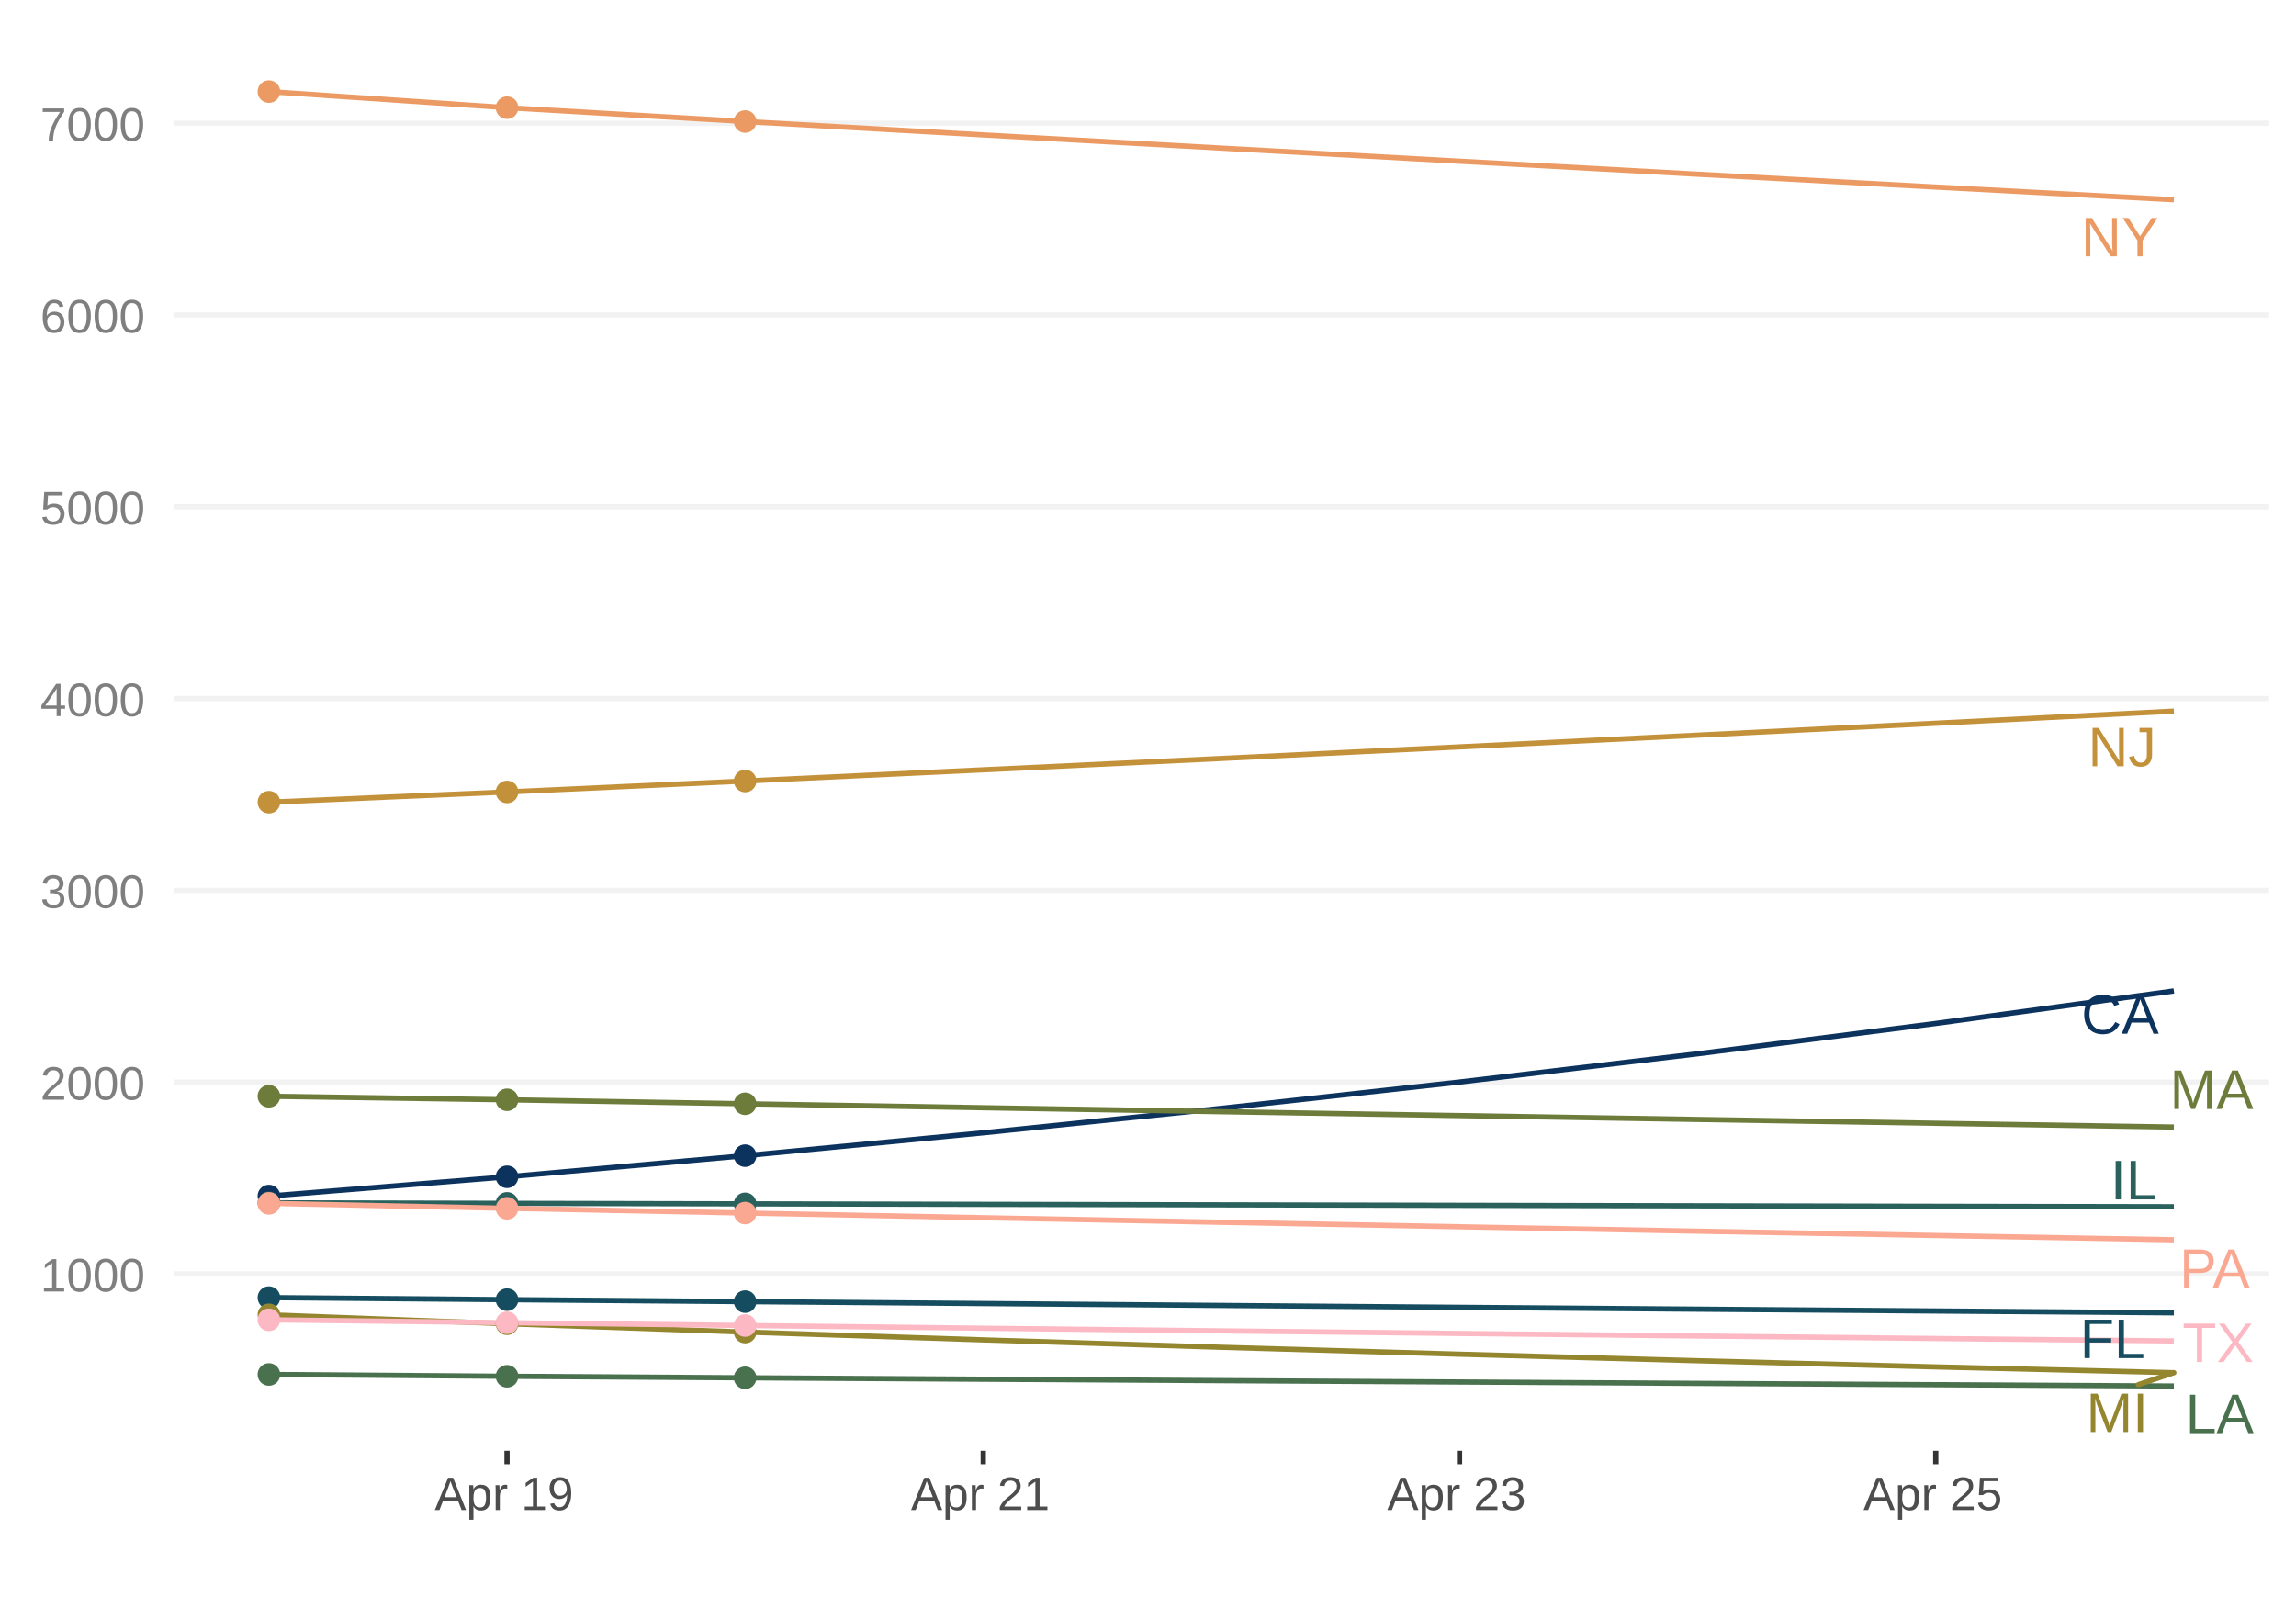
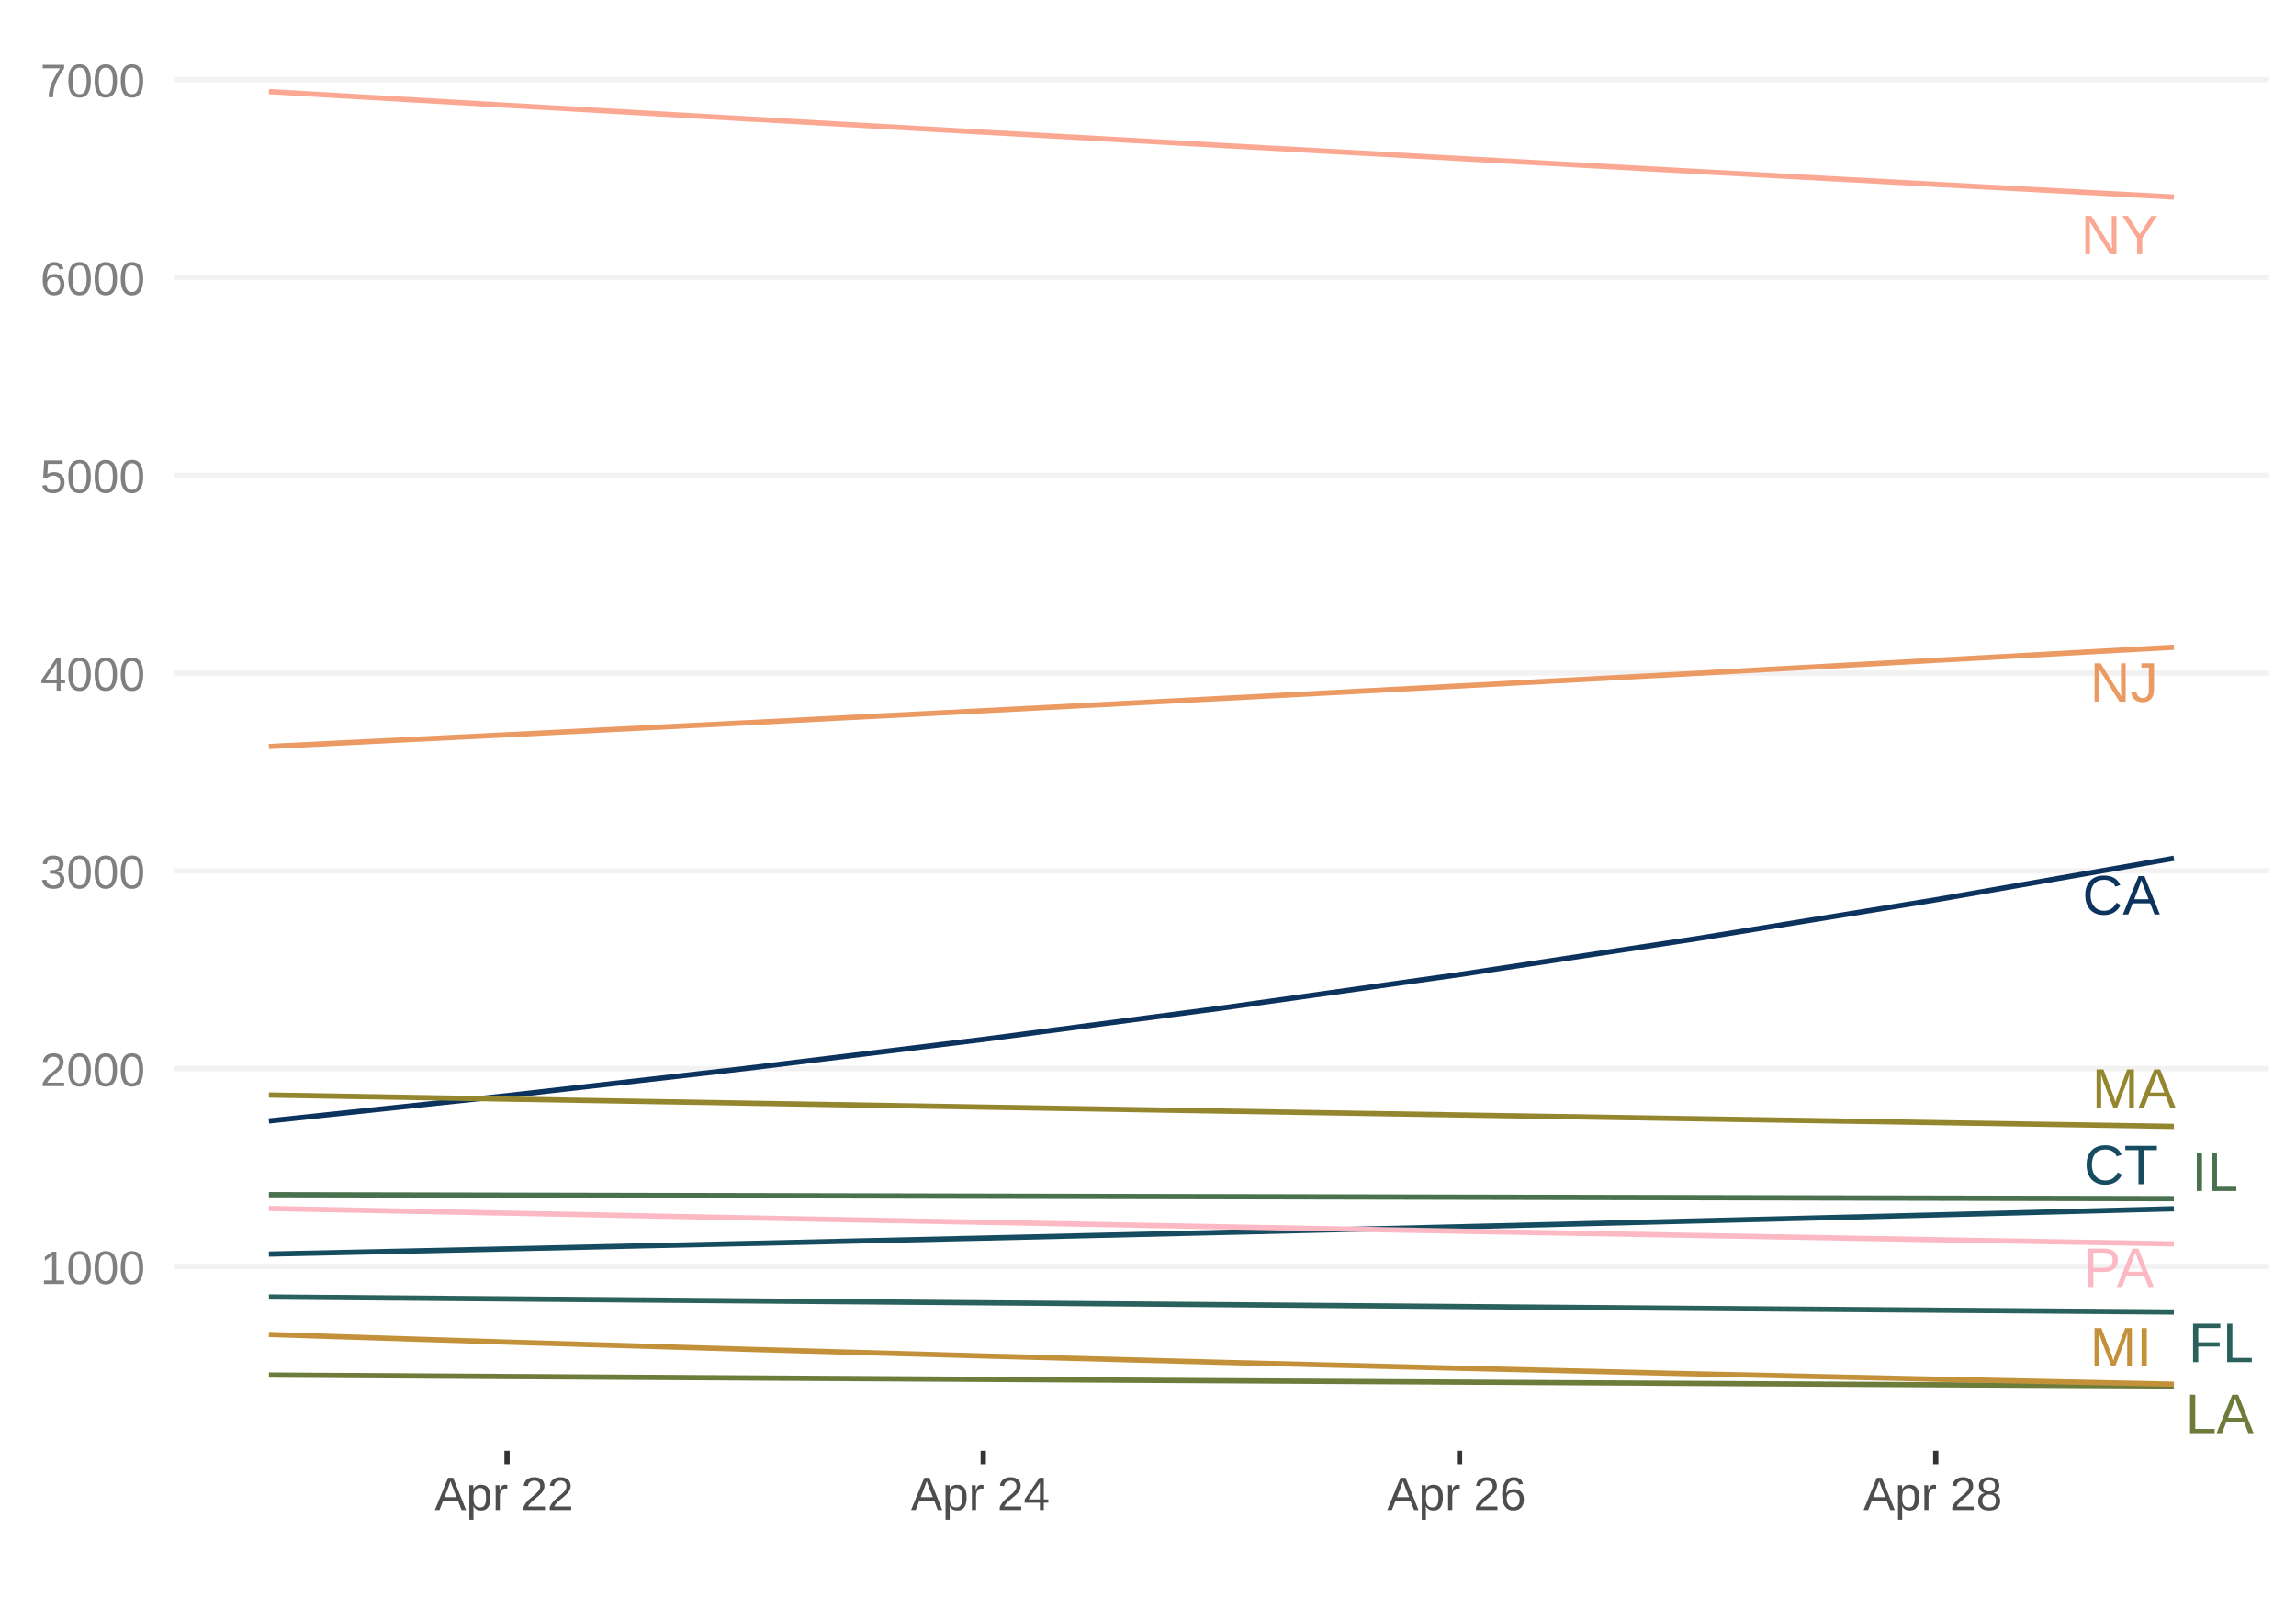
<svg xmlns="http://www.w3.org/2000/svg" viewBox="0 0 468.00 327.60">
  <defs>
    <style type="text/css">
    line, polyline, polygon, path, rect, circle {
      fill: none;
      stroke: #000000;
      stroke-linecap: round;
      stroke-linejoin: round;
      stroke-miterlimit: 10.00;
    }
  </style>
  </defs>
  <rect width="100%" height="100%" style="stroke: none; fill: none;" />
  <rect x="0.00" y="0.00" width="468.00" height="327.60" style="stroke-width: 1.07; stroke: none;" />
  <defs>
    <clipPath id="cpMzUuNDB8NDYyLjUyfDI5NS43NHw1LjQ4">
      <rect x="35.40" y="5.48" width="427.12" height="290.26" />
    </clipPath>
  </defs>
-   <polyline points="35.40,259.68 462.52,259.68 " style="stroke-width: 1.07; stroke: #000000; stroke-opacity: 0.051; stroke-linecap: butt;" clip-path="url(#cpMzUuNDB8NDYyLjUyfDI5NS43NHw1LjQ4)" />
-   <polyline points="35.40,220.59 462.52,220.59 " style="stroke-width: 1.07; stroke: #000000; stroke-opacity: 0.051; stroke-linecap: butt;" clip-path="url(#cpMzUuNDB8NDYyLjUyfDI5NS43NHw1LjQ4)" />
-   <polyline points="35.40,181.50 462.52,181.50 " style="stroke-width: 1.07; stroke: #000000; stroke-opacity: 0.051; stroke-linecap: butt;" clip-path="url(#cpMzUuNDB8NDYyLjUyfDI5NS43NHw1LjQ4)" />
-   <polyline points="35.40,142.40 462.52,142.40 " style="stroke-width: 1.07; stroke: #000000; stroke-opacity: 0.051; stroke-linecap: butt;" clip-path="url(#cpMzUuNDB8NDYyLjUyfDI5NS43NHw1LjQ4)" />
-   <polyline points="35.40,103.31 462.52,103.31 " style="stroke-width: 1.07; stroke: #000000; stroke-opacity: 0.051; stroke-linecap: butt;" clip-path="url(#cpMzUuNDB8NDYyLjUyfDI5NS43NHw1LjQ4)" />
-   <polyline points="35.40,64.22 462.52,64.22 " style="stroke-width: 1.07; stroke: #000000; stroke-opacity: 0.051; stroke-linecap: butt;" clip-path="url(#cpMzUuNDB8NDYyLjUyfDI5NS43NHw1LjQ4)" />
-   <polyline points="35.40,25.12 462.52,25.12 " style="stroke-width: 1.07; stroke: #000000; stroke-opacity: 0.051; stroke-linecap: butt;" clip-path="url(#cpMzUuNDB8NDYyLjUyfDI5NS43NHw1LjQ4)" />
-   <polyline points="54.81,243.81 103.35,239.89 151.89,235.58 200.42,230.92 248.96,225.93 297.50,220.57 346.03,214.81 394.57,208.63 443.11,202.00 " style="stroke-width: 1.07; stroke: #0C335D; stroke-linecap: butt;" clip-path="url(#cpMzUuNDB8NDYyLjUyfDI5NS43NHw1LjQ4)" />
-   <polyline points="54.81,264.51 103.35,264.93 151.89,265.33 200.42,265.72 248.96,266.11 297.50,266.49 346.03,266.87 394.57,267.24 443.11,267.61 " style="stroke-width: 1.07; stroke: #164C60; stroke-linecap: butt;" clip-path="url(#cpMzUuNDB8NDYyLjUyfDI5NS43NHw1LjQ4)" />
-   <polyline points="54.81,245.19 103.35,245.30 151.89,245.40 200.42,245.50 248.96,245.60 297.50,245.70 346.03,245.80 394.57,245.90 443.11,245.99 " style="stroke-width: 1.07; stroke: #2A615D; stroke-linecap: butt;" clip-path="url(#cpMzUuNDB8NDYyLjUyfDI5NS43NHw1LjQ4)" />
-   <polyline points="54.81,280.18 103.35,280.55 151.89,280.86 200.42,281.15 248.96,281.44 297.50,281.72 346.03,282.00 394.57,282.27 443.11,282.54 " style="stroke-width: 1.07; stroke: #4A714E; stroke-linecap: butt;" clip-path="url(#cpMzUuNDB8NDYyLjUyfDI5NS43NHw1LjQ4)" />
-   <polyline points="54.81,223.47 103.35,224.19 151.89,225.00 200.42,225.81 248.96,226.62 297.50,227.41 346.03,228.20 394.57,228.98 443.11,229.75 " style="stroke-width: 1.07; stroke: #6D7C3B; stroke-linecap: butt;" clip-path="url(#cpMzUuNDB8NDYyLjUyfDI5NS43NHw1LjQ4)" />
-   <polyline points="54.81,268.02 103.35,269.84 151.89,271.54 200.42,273.13 248.96,274.64 297.50,276.05 346.03,277.38 394.57,278.64 443.11,279.82 " style="stroke-width: 1.07; stroke: #94862E; stroke-linecap: butt;" clip-path="url(#cpMzUuNDB8NDYyLjUyfDI5NS43NHw1LjQ4)" />
-   <polyline points="54.81,163.52 103.35,161.43 151.89,159.20 200.42,156.92 248.96,154.61 297.50,152.25 346.03,149.86 394.57,147.43 443.11,144.96 " style="stroke-width: 1.07; stroke: #C4913B; stroke-linecap: butt;" clip-path="url(#cpMzUuNDB8NDYyLjUyfDI5NS43NHw1LjQ4)" />
-   <polyline points="54.81,18.67 103.35,21.95 151.89,24.77 200.42,27.50 248.96,30.19 297.50,32.86 346.03,35.51 394.57,38.13 443.11,40.72 " style="stroke-width: 1.07; stroke: #EC9A63; stroke-linecap: butt;" clip-path="url(#cpMzUuNDB8NDYyLjUyfDI5NS43NHw1LjQ4)" />
-   <polyline points="54.81,245.30 103.35,246.31 151.89,247.28 200.42,248.23 248.96,249.16 297.50,250.07 346.03,250.97 394.57,251.85 443.11,252.72 " style="stroke-width: 1.07; stroke: #FBA893; stroke-linecap: butt;" clip-path="url(#cpMzUuNDB8NDYyLjUyfDI5NS43NHw1LjQ4)" />
-   <polyline points="54.81,269.04 103.35,269.63 151.89,270.20 200.42,270.75 248.96,271.29 297.50,271.82 346.03,272.34 394.57,272.85 443.11,273.35 " style="stroke-width: 1.07; stroke: #FCB9C3; stroke-linecap: butt;" clip-path="url(#cpMzUuNDB8NDYyLjUyfDI5NS43NHw1LjQ4)" />
-   <circle cx="54.81" cy="243.81" r="1.95" style="stroke-width: 0.71; stroke: #0C335D; fill: #0C335D;" clip-path="url(#cpMzUuNDB8NDYyLjUyfDI5NS43NHw1LjQ4)" />
-   <circle cx="103.35" cy="239.89" r="1.95" style="stroke-width: 0.71; stroke: #0C335D; fill: #0C335D;" clip-path="url(#cpMzUuNDB8NDYyLjUyfDI5NS43NHw1LjQ4)" />
-   <circle cx="151.89" cy="235.58" r="1.95" style="stroke-width: 0.71; stroke: #0C335D; fill: #0C335D;" clip-path="url(#cpMzUuNDB8NDYyLjUyfDI5NS43NHw1LjQ4)" />
-   <circle cx="54.81" cy="264.51" r="1.95" style="stroke-width: 0.71; stroke: #164C60; fill: #164C60;" clip-path="url(#cpMzUuNDB8NDYyLjUyfDI5NS43NHw1LjQ4)" />
-   <circle cx="103.35" cy="264.93" r="1.95" style="stroke-width: 0.71; stroke: #164C60; fill: #164C60;" clip-path="url(#cpMzUuNDB8NDYyLjUyfDI5NS43NHw1LjQ4)" />
-   <circle cx="151.89" cy="265.33" r="1.95" style="stroke-width: 0.71; stroke: #164C60; fill: #164C60;" clip-path="url(#cpMzUuNDB8NDYyLjUyfDI5NS43NHw1LjQ4)" />
-   <circle cx="54.81" cy="245.19" r="1.95" style="stroke-width: 0.71; stroke: #2A615D; fill: #2A615D;" clip-path="url(#cpMzUuNDB8NDYyLjUyfDI5NS43NHw1LjQ4)" />
-   <circle cx="103.35" cy="245.30" r="1.95" style="stroke-width: 0.71; stroke: #2A615D; fill: #2A615D;" clip-path="url(#cpMzUuNDB8NDYyLjUyfDI5NS43NHw1LjQ4)" />
-   <circle cx="151.89" cy="245.40" r="1.95" style="stroke-width: 0.71; stroke: #2A615D; fill: #2A615D;" clip-path="url(#cpMzUuNDB8NDYyLjUyfDI5NS43NHw1LjQ4)" />
-   <circle cx="54.81" cy="280.18" r="1.95" style="stroke-width: 0.71; stroke: #4A714E; fill: #4A714E;" clip-path="url(#cpMzUuNDB8NDYyLjUyfDI5NS43NHw1LjQ4)" />
-   <circle cx="103.35" cy="280.55" r="1.95" style="stroke-width: 0.71; stroke: #4A714E; fill: #4A714E;" clip-path="url(#cpMzUuNDB8NDYyLjUyfDI5NS43NHw1LjQ4)" />
-   <circle cx="151.89" cy="280.86" r="1.95" style="stroke-width: 0.71; stroke: #4A714E; fill: #4A714E;" clip-path="url(#cpMzUuNDB8NDYyLjUyfDI5NS43NHw1LjQ4)" />
-   <circle cx="54.81" cy="223.47" r="1.95" style="stroke-width: 0.71; stroke: #6D7C3B; fill: #6D7C3B;" clip-path="url(#cpMzUuNDB8NDYyLjUyfDI5NS43NHw1LjQ4)" />
-   <circle cx="103.35" cy="224.19" r="1.95" style="stroke-width: 0.71; stroke: #6D7C3B; fill: #6D7C3B;" clip-path="url(#cpMzUuNDB8NDYyLjUyfDI5NS43NHw1LjQ4)" />
-   <circle cx="151.89" cy="225.00" r="1.95" style="stroke-width: 0.71; stroke: #6D7C3B; fill: #6D7C3B;" clip-path="url(#cpMzUuNDB8NDYyLjUyfDI5NS43NHw1LjQ4)" />
-   <circle cx="54.81" cy="268.02" r="1.95" style="stroke-width: 0.71; stroke: #94862E; fill: #94862E;" clip-path="url(#cpMzUuNDB8NDYyLjUyfDI5NS43NHw1LjQ4)" />
-   <circle cx="103.35" cy="269.84" r="1.95" style="stroke-width: 0.71; stroke: #94862E; fill: #94862E;" clip-path="url(#cpMzUuNDB8NDYyLjUyfDI5NS43NHw1LjQ4)" />
-   <circle cx="151.89" cy="271.54" r="1.95" style="stroke-width: 0.71; stroke: #94862E; fill: #94862E;" clip-path="url(#cpMzUuNDB8NDYyLjUyfDI5NS43NHw1LjQ4)" />
-   <circle cx="54.81" cy="163.52" r="1.95" style="stroke-width: 0.71; stroke: #C4913B; fill: #C4913B;" clip-path="url(#cpMzUuNDB8NDYyLjUyfDI5NS43NHw1LjQ4)" />
-   <circle cx="103.35" cy="161.43" r="1.95" style="stroke-width: 0.71; stroke: #C4913B; fill: #C4913B;" clip-path="url(#cpMzUuNDB8NDYyLjUyfDI5NS43NHw1LjQ4)" />
-   <circle cx="151.89" cy="159.20" r="1.95" style="stroke-width: 0.71; stroke: #C4913B; fill: #C4913B;" clip-path="url(#cpMzUuNDB8NDYyLjUyfDI5NS43NHw1LjQ4)" />
-   <circle cx="54.81" cy="18.67" r="1.95" style="stroke-width: 0.71; stroke: #EC9A63; fill: #EC9A63;" clip-path="url(#cpMzUuNDB8NDYyLjUyfDI5NS43NHw1LjQ4)" />
-   <circle cx="103.35" cy="21.95" r="1.95" style="stroke-width: 0.71; stroke: #EC9A63; fill: #EC9A63;" clip-path="url(#cpMzUuNDB8NDYyLjUyfDI5NS43NHw1LjQ4)" />
-   <circle cx="151.89" cy="24.77" r="1.95" style="stroke-width: 0.71; stroke: #EC9A63; fill: #EC9A63;" clip-path="url(#cpMzUuNDB8NDYyLjUyfDI5NS43NHw1LjQ4)" />
-   <circle cx="54.81" cy="245.30" r="1.95" style="stroke-width: 0.71; stroke: #FBA893; fill: #FBA893;" clip-path="url(#cpMzUuNDB8NDYyLjUyfDI5NS43NHw1LjQ4)" />
-   <circle cx="103.35" cy="246.31" r="1.95" style="stroke-width: 0.71; stroke: #FBA893; fill: #FBA893;" clip-path="url(#cpMzUuNDB8NDYyLjUyfDI5NS43NHw1LjQ4)" />
-   <circle cx="151.89" cy="247.28" r="1.95" style="stroke-width: 0.71; stroke: #FBA893; fill: #FBA893;" clip-path="url(#cpMzUuNDB8NDYyLjUyfDI5NS43NHw1LjQ4)" />
-   <circle cx="54.81" cy="269.04" r="1.95" style="stroke-width: 0.71; stroke: #FCB9C3; fill: #FCB9C3;" clip-path="url(#cpMzUuNDB8NDYyLjUyfDI5NS43NHw1LjQ4)" />
-   <circle cx="103.35" cy="269.63" r="1.95" style="stroke-width: 0.71; stroke: #FCB9C3; fill: #FCB9C3;" clip-path="url(#cpMzUuNDB8NDYyLjUyfDI5NS43NHw1LjQ4)" />
-   <circle cx="151.89" cy="270.20" r="1.95" style="stroke-width: 0.71; stroke: #FCB9C3; fill: #FCB9C3;" clip-path="url(#cpMzUuNDB8NDYyLjUyfDI5NS43NHw1LjQ4)" />
+   <polyline points="35.40,258.16 462.52,258.16 " style="stroke-width: 1.07; stroke: #000000; stroke-opacity: 0.051; stroke-linecap: butt;" clip-path="url(#cpMzUuNDB8NDYyLjUyfDI5NS43NHw1LjQ4)" />
+   <polyline points="35.40,217.84 462.52,217.84 " style="stroke-width: 1.07; stroke: #000000; stroke-opacity: 0.051; stroke-linecap: butt;" clip-path="url(#cpMzUuNDB8NDYyLjUyfDI5NS43NHw1LjQ4)" />
+   <polyline points="35.40,177.51 462.52,177.51 " style="stroke-width: 1.07; stroke: #000000; stroke-opacity: 0.051; stroke-linecap: butt;" clip-path="url(#cpMzUuNDB8NDYyLjUyfDI5NS43NHw1LjQ4)" />
+   <polyline points="35.40,137.19 462.52,137.19 " style="stroke-width: 1.07; stroke: #000000; stroke-opacity: 0.051; stroke-linecap: butt;" clip-path="url(#cpMzUuNDB8NDYyLjUyfDI5NS43NHw1LjQ4)" />
+   <polyline points="35.40,96.87 462.52,96.87 " style="stroke-width: 1.07; stroke: #000000; stroke-opacity: 0.051; stroke-linecap: butt;" clip-path="url(#cpMzUuNDB8NDYyLjUyfDI5NS43NHw1LjQ4)" />
+   <polyline points="35.40,56.55 462.52,56.55 " style="stroke-width: 1.07; stroke: #000000; stroke-opacity: 0.051; stroke-linecap: butt;" clip-path="url(#cpMzUuNDB8NDYyLjUyfDI5NS43NHw1LjQ4)" />
+   <polyline points="35.40,16.23 462.52,16.23 " style="stroke-width: 1.07; stroke: #000000; stroke-opacity: 0.051; stroke-linecap: butt;" clip-path="url(#cpMzUuNDB8NDYyLjUyfDI5NS43NHw1LjQ4)" />
+   <polyline points="54.81,228.50 103.35,223.35 151.89,217.81 200.42,211.88 248.96,205.50 297.50,198.66 346.03,191.31 394.57,183.42 443.11,174.95 " style="stroke-width: 1.07; stroke: #0C335D; stroke-linecap: butt;" clip-path="url(#cpMzUuNDB8NDYyLjUyfDI5NS43NHw1LjQ4)" />
+   <polyline points="54.81,255.64 103.35,254.58 151.89,253.49 200.42,252.38 248.96,251.24 297.50,250.08 346.03,248.88 394.57,247.66 443.11,246.40 " style="stroke-width: 1.07; stroke: #164C60; stroke-linecap: butt;" clip-path="url(#cpMzUuNDB8NDYyLjUyfDI5NS43NHw1LjQ4)" />
+   <polyline points="54.81,264.38 103.35,264.78 151.89,265.18 200.42,265.57 248.96,265.95 297.50,266.33 346.03,266.71 394.57,267.08 443.11,267.45 " style="stroke-width: 1.07; stroke: #2A615D; stroke-linecap: butt;" clip-path="url(#cpMzUuNDB8NDYyLjUyfDI5NS43NHw1LjQ4)" />
+   <polyline points="54.81,243.53 103.35,243.63 151.89,243.73 200.42,243.84 248.96,243.94 297.50,244.04 346.03,244.14 394.57,244.24 443.11,244.34 " style="stroke-width: 1.07; stroke: #4A714E; stroke-linecap: butt;" clip-path="url(#cpMzUuNDB8NDYyLjUyfDI5NS43NHw1LjQ4)" />
+   <polyline points="54.81,280.30 103.35,280.60 151.89,280.89 200.42,281.18 248.96,281.46 297.50,281.74 346.03,282.01 394.57,282.28 443.11,282.54 " style="stroke-width: 1.07; stroke: #6D7C3B; stroke-linecap: butt;" clip-path="url(#cpMzUuNDB8NDYyLjUyfDI5NS43NHw1LjQ4)" />
+   <polyline points="54.81,223.22 103.35,224.05 151.89,224.87 200.42,225.68 248.96,226.49 297.50,227.28 346.03,228.06 394.57,228.84 443.11,229.61 " style="stroke-width: 1.07; stroke: #94862E; stroke-linecap: butt;" clip-path="url(#cpMzUuNDB8NDYyLjUyfDI5NS43NHw1LjQ4)" />
+   <polyline points="54.81,272.03 103.35,273.58 151.89,275.04 200.42,276.41 248.96,277.71 297.50,278.92 346.03,280.07 394.57,281.15 443.11,282.16 " style="stroke-width: 1.07; stroke: #C4913B; stroke-linecap: butt;" clip-path="url(#cpMzUuNDB8NDYyLjUyfDI5NS43NHw1LjQ4)" />
+   <polyline points="54.81,152.17 103.35,149.78 151.89,147.35 200.42,144.88 248.96,142.37 297.50,139.83 346.03,137.24 394.57,134.60 443.11,131.93 " style="stroke-width: 1.07; stroke: #EC9A63; stroke-linecap: butt;" clip-path="url(#cpMzUuNDB8NDYyLjUyfDI5NS43NHw1LjQ4)" />
+   <polyline points="54.81,18.67 103.35,21.46 151.89,24.21 200.42,26.94 248.96,29.64 297.50,32.31 346.03,34.96 394.57,37.58 443.11,40.17 " style="stroke-width: 1.07; stroke: #FBA893; stroke-linecap: butt;" clip-path="url(#cpMzUuNDB8NDYyLjUyfDI5NS43NHw1LjQ4)" />
+   <polyline points="54.81,246.34 103.35,247.30 151.89,248.25 200.42,249.17 248.96,250.08 297.50,250.98 346.03,251.85 394.57,252.71 443.11,253.56 " style="stroke-width: 1.07; stroke: #FCB9C3; stroke-linecap: butt;" clip-path="url(#cpMzUuNDB8NDYyLjUyfDI5NS43NHw1LjQ4)" />
  <g clip-path="url(#cpMzUuNDB8NDYyLjUyfDI5NS43NHw1LjQ4)">
-     <text x="424.25" y="210.73" style="font-size: 11.38px; fill: #0C335D; font-family: Arial;" textLength="15.28px" lengthAdjust="spacingAndGlyphs">CA</text>
+     <text x="424.47" y="186.42" style="font-size: 11.38px; fill: #0C335D; font-family: Arial;" textLength="15.28px" lengthAdjust="spacingAndGlyphs">CA</text>
  </g>
  <g clip-path="url(#cpMzUuNDB8NDYyLjUyfDI5NS43NHw1LjQ4)">
-     <text x="423.97" y="276.84" style="font-size: 11.38px; fill: #164C60; font-family: Arial;" textLength="12.84px" lengthAdjust="spacingAndGlyphs">FL</text>
+     <text x="424.74" y="241.40" style="font-size: 11.38px; fill: #164C60; font-family: Arial;" textLength="14.66px" lengthAdjust="spacingAndGlyphs">CT</text>
  </g>
  <g clip-path="url(#cpMzUuNDB8NDYyLjUyfDI5NS43NHw1LjQ4)">
-     <text x="430.19" y="244.49" style="font-size: 11.38px; fill: #2A615D; font-family: Arial;" textLength="9.17px" lengthAdjust="spacingAndGlyphs">IL</text>
+     <text x="446.08" y="277.67" style="font-size: 11.38px; fill: #2A615D; font-family: Arial;" textLength="12.84px" lengthAdjust="spacingAndGlyphs">FL</text>
  </g>
  <g clip-path="url(#cpMzUuNDB8NDYyLjUyfDI5NS43NHw1LjQ4)">
-     <text x="445.47" y="292.14" style="font-size: 11.38px; fill: #4A714E; font-family: Arial;" textLength="13.45px" lengthAdjust="spacingAndGlyphs">LA</text>
+     <text x="446.73" y="242.78" style="font-size: 11.38px; fill: #4A714E; font-family: Arial;" textLength="9.17px" lengthAdjust="spacingAndGlyphs">IL</text>
  </g>
  <g clip-path="url(#cpMzUuNDB8NDYyLjUyfDI5NS43NHw1LjQ4)">
-     <text x="442.27" y="226.06" style="font-size: 11.38px; fill: #6D7C3B; font-family: Arial;" textLength="16.50px" lengthAdjust="spacingAndGlyphs">MA</text>
-   </g>
-   <line x1="435.87" y1="282.25" x2="443.11" y2="279.82" style="stroke-width: 1.07; stroke: #94862E;" clip-path="url(#cpMzUuNDB8NDYyLjUyfDI5NS43NHw1LjQ4)" />
-   <g clip-path="url(#cpMzUuNDB8NDYyLjUyfDI5NS43NHw1LjQ4)">
-     <text x="425.23" y="291.92" style="font-size: 11.38px; fill: #94862E; font-family: Arial;" textLength="12.22px" lengthAdjust="spacingAndGlyphs">MI</text>
+     <text x="445.47" y="292.14" style="font-size: 11.38px; fill: #6D7C3B; font-family: Arial;" textLength="13.45px" lengthAdjust="spacingAndGlyphs">LA</text>
  </g>
  <g clip-path="url(#cpMzUuNDB8NDYyLjUyfDI5NS43NHw1LjQ4)">
-     <text x="425.60" y="156.20" style="font-size: 11.38px; fill: #C4913B; font-family: Arial;" textLength="13.44px" lengthAdjust="spacingAndGlyphs">NJ</text>
+     <text x="426.41" y="225.83" style="font-size: 11.38px; fill: #94862E; font-family: Arial;" textLength="16.50px" lengthAdjust="spacingAndGlyphs">MA</text>
  </g>
  <g clip-path="url(#cpMzUuNDB8NDYyLjUyfDI5NS43NHw1LjQ4)">
-     <text x="424.20" y="52.26" style="font-size: 11.38px; fill: #EC9A63; font-family: Arial;" textLength="15.28px" lengthAdjust="spacingAndGlyphs">NY</text>
+     <text x="426.00" y="278.56" style="font-size: 11.38px; fill: #C4913B; font-family: Arial;" textLength="12.22px" lengthAdjust="spacingAndGlyphs">MI</text>
  </g>
  <g clip-path="url(#cpMzUuNDB8NDYyLjUyfDI5NS43NHw1LjQ4)">
-     <text x="444.25" y="262.54" style="font-size: 11.38px; fill: #FBA893; font-family: Arial;" textLength="14.67px" lengthAdjust="spacingAndGlyphs">PA</text>
+     <text x="426.00" y="143.04" style="font-size: 11.38px; fill: #EC9A63; font-family: Arial;" textLength="13.44px" lengthAdjust="spacingAndGlyphs">NJ</text>
  </g>
  <g clip-path="url(#cpMzUuNDB8NDYyLjUyfDI5NS43NHw1LjQ4)">
-     <text x="444.86" y="277.65" style="font-size: 11.38px; fill: #FCB9C3; font-family: Arial;" textLength="14.06px" lengthAdjust="spacingAndGlyphs">TX</text>
+     <text x="424.12" y="51.84" style="font-size: 11.38px; fill: #FBA893; font-family: Arial;" textLength="15.28px" lengthAdjust="spacingAndGlyphs">NY</text>
+   </g>
+   <g clip-path="url(#cpMzUuNDB8NDYyLjUyfDI5NS43NHw1LjQ4)">
+     <text x="424.70" y="262.34" style="font-size: 11.38px; fill: #FCB9C3; font-family: Arial;" textLength="14.67px" lengthAdjust="spacingAndGlyphs">PA</text>
  </g>
  <defs>
    <clipPath id="cpMC4wMHw0NjguMDB8MzI3LjYwfDAuMDA=">
      <rect x="0.00" y="0.00" width="468.00" height="327.60" />
    </clipPath>
  </defs>
  <g clip-path="url(#cpMC4wMHw0NjguMDB8MzI3LjYwfDAuMDA=)">
-     <text x="8.22" y="263.26" style="font-size: 9.60px; fill: #7F7F7F; font-family: Arial;" textLength="22.25px" lengthAdjust="spacingAndGlyphs">1000</text>
+     <text x="8.22" y="261.74" style="font-size: 9.60px; fill: #7F7F7F; font-family: Arial;" textLength="22.25px" lengthAdjust="spacingAndGlyphs">1000</text>
  </g>
  <g clip-path="url(#cpMC4wMHw0NjguMDB8MzI3LjYwfDAuMDA=)">
-     <text x="8.22" y="224.17" style="font-size: 9.60px; fill: #7F7F7F; font-family: Arial;" textLength="22.25px" lengthAdjust="spacingAndGlyphs">2000</text>
+     <text x="8.22" y="221.41" style="font-size: 9.60px; fill: #7F7F7F; font-family: Arial;" textLength="22.25px" lengthAdjust="spacingAndGlyphs">2000</text>
  </g>
  <g clip-path="url(#cpMC4wMHw0NjguMDB8MzI3LjYwfDAuMDA=)">
-     <text x="8.22" y="185.07" style="font-size: 9.60px; fill: #7F7F7F; font-family: Arial;" textLength="22.25px" lengthAdjust="spacingAndGlyphs">3000</text>
+     <text x="8.22" y="181.09" style="font-size: 9.60px; fill: #7F7F7F; font-family: Arial;" textLength="22.25px" lengthAdjust="spacingAndGlyphs">3000</text>
  </g>
  <g clip-path="url(#cpMC4wMHw0NjguMDB8MzI3LjYwfDAuMDA=)">
-     <text x="8.22" y="145.98" style="font-size: 9.60px; fill: #7F7F7F; font-family: Arial;" textLength="22.25px" lengthAdjust="spacingAndGlyphs">4000</text>
+     <text x="8.22" y="140.77" style="font-size: 9.60px; fill: #7F7F7F; font-family: Arial;" textLength="22.25px" lengthAdjust="spacingAndGlyphs">4000</text>
  </g>
  <g clip-path="url(#cpMC4wMHw0NjguMDB8MzI3LjYwfDAuMDA=)">
-     <text x="8.22" y="106.89" style="font-size: 9.60px; fill: #7F7F7F; font-family: Arial;" textLength="22.25px" lengthAdjust="spacingAndGlyphs">5000</text>
+     <text x="8.22" y="100.45" style="font-size: 9.60px; fill: #7F7F7F; font-family: Arial;" textLength="22.25px" lengthAdjust="spacingAndGlyphs">5000</text>
  </g>
  <g clip-path="url(#cpMC4wMHw0NjguMDB8MzI3LjYwfDAuMDA=)">
-     <text x="8.22" y="67.80" style="font-size: 9.60px; fill: #7F7F7F; font-family: Arial;" textLength="22.25px" lengthAdjust="spacingAndGlyphs">6000</text>
+     <text x="8.22" y="60.13" style="font-size: 9.60px; fill: #7F7F7F; font-family: Arial;" textLength="22.25px" lengthAdjust="spacingAndGlyphs">6000</text>
  </g>
  <g clip-path="url(#cpMC4wMHw0NjguMDB8MzI3LjYwfDAuMDA=)">
-     <text x="8.22" y="28.70" style="font-size: 9.60px; fill: #7F7F7F; font-family: Arial;" textLength="22.25px" lengthAdjust="spacingAndGlyphs">7000</text>
+     <text x="8.22" y="19.80" style="font-size: 9.60px; fill: #7F7F7F; font-family: Arial;" textLength="22.25px" lengthAdjust="spacingAndGlyphs">7000</text>
  </g>
  <polyline points="103.35,298.48 103.35,295.74 " style="stroke-width: 1.07; stroke: #333333; stroke-linecap: butt;" clip-path="url(#cpMC4wMHw0NjguMDB8MzI3LjYwfDAuMDA=)" />
  <polyline points="200.42,298.48 200.42,295.74 " style="stroke-width: 1.07; stroke: #333333; stroke-linecap: butt;" clip-path="url(#cpMC4wMHw0NjguMDB8MzI3LjYwfDAuMDA=)" />
  <polyline points="297.50,298.48 297.50,295.74 " style="stroke-width: 1.07; stroke: #333333; stroke-linecap: butt;" clip-path="url(#cpMC4wMHw0NjguMDB8MzI3LjYwfDAuMDA=)" />
  <polyline points="394.57,298.48 394.57,295.74 " style="stroke-width: 1.07; stroke: #333333; stroke-linecap: butt;" clip-path="url(#cpMC4wMHw0NjguMDB8MzI3LjYwfDAuMDA=)" />
  <g clip-path="url(#cpMC4wMHw0NjguMDB8MzI3LjYwfDAuMDA=)">
-     <text x="88.62" y="307.82" style="font-size: 9.60px; fill: #4D4D4D; font-family: Arial;" textLength="29.46px" lengthAdjust="spacingAndGlyphs">Apr 19</text>
+     <text x="88.62" y="307.82" style="font-size: 9.60px; fill: #4D4D4D; font-family: Arial;" textLength="29.46px" lengthAdjust="spacingAndGlyphs">Apr 22</text>
  </g>
  <g clip-path="url(#cpMC4wMHw0NjguMDB8MzI3LjYwfDAuMDA=)">
-     <text x="185.69" y="307.82" style="font-size: 9.60px; fill: #4D4D4D; font-family: Arial;" textLength="29.46px" lengthAdjust="spacingAndGlyphs">Apr 21</text>
+     <text x="185.69" y="307.82" style="font-size: 9.60px; fill: #4D4D4D; font-family: Arial;" textLength="29.46px" lengthAdjust="spacingAndGlyphs">Apr 24</text>
  </g>
  <g clip-path="url(#cpMC4wMHw0NjguMDB8MzI3LjYwfDAuMDA=)">
-     <text x="282.76" y="307.82" style="font-size: 9.60px; fill: #4D4D4D; font-family: Arial;" textLength="29.46px" lengthAdjust="spacingAndGlyphs">Apr 23</text>
+     <text x="282.76" y="307.82" style="font-size: 9.60px; fill: #4D4D4D; font-family: Arial;" textLength="29.46px" lengthAdjust="spacingAndGlyphs">Apr 26</text>
  </g>
  <g clip-path="url(#cpMC4wMHw0NjguMDB8MzI3LjYwfDAuMDA=)">
-     <text x="379.84" y="307.82" style="font-size: 9.60px; fill: #4D4D4D; font-family: Arial;" textLength="29.46px" lengthAdjust="spacingAndGlyphs">Apr 25</text>
+     <text x="379.84" y="307.82" style="font-size: 9.60px; fill: #4D4D4D; font-family: Arial;" textLength="29.46px" lengthAdjust="spacingAndGlyphs">Apr 28</text>
  </g>
</svg>
